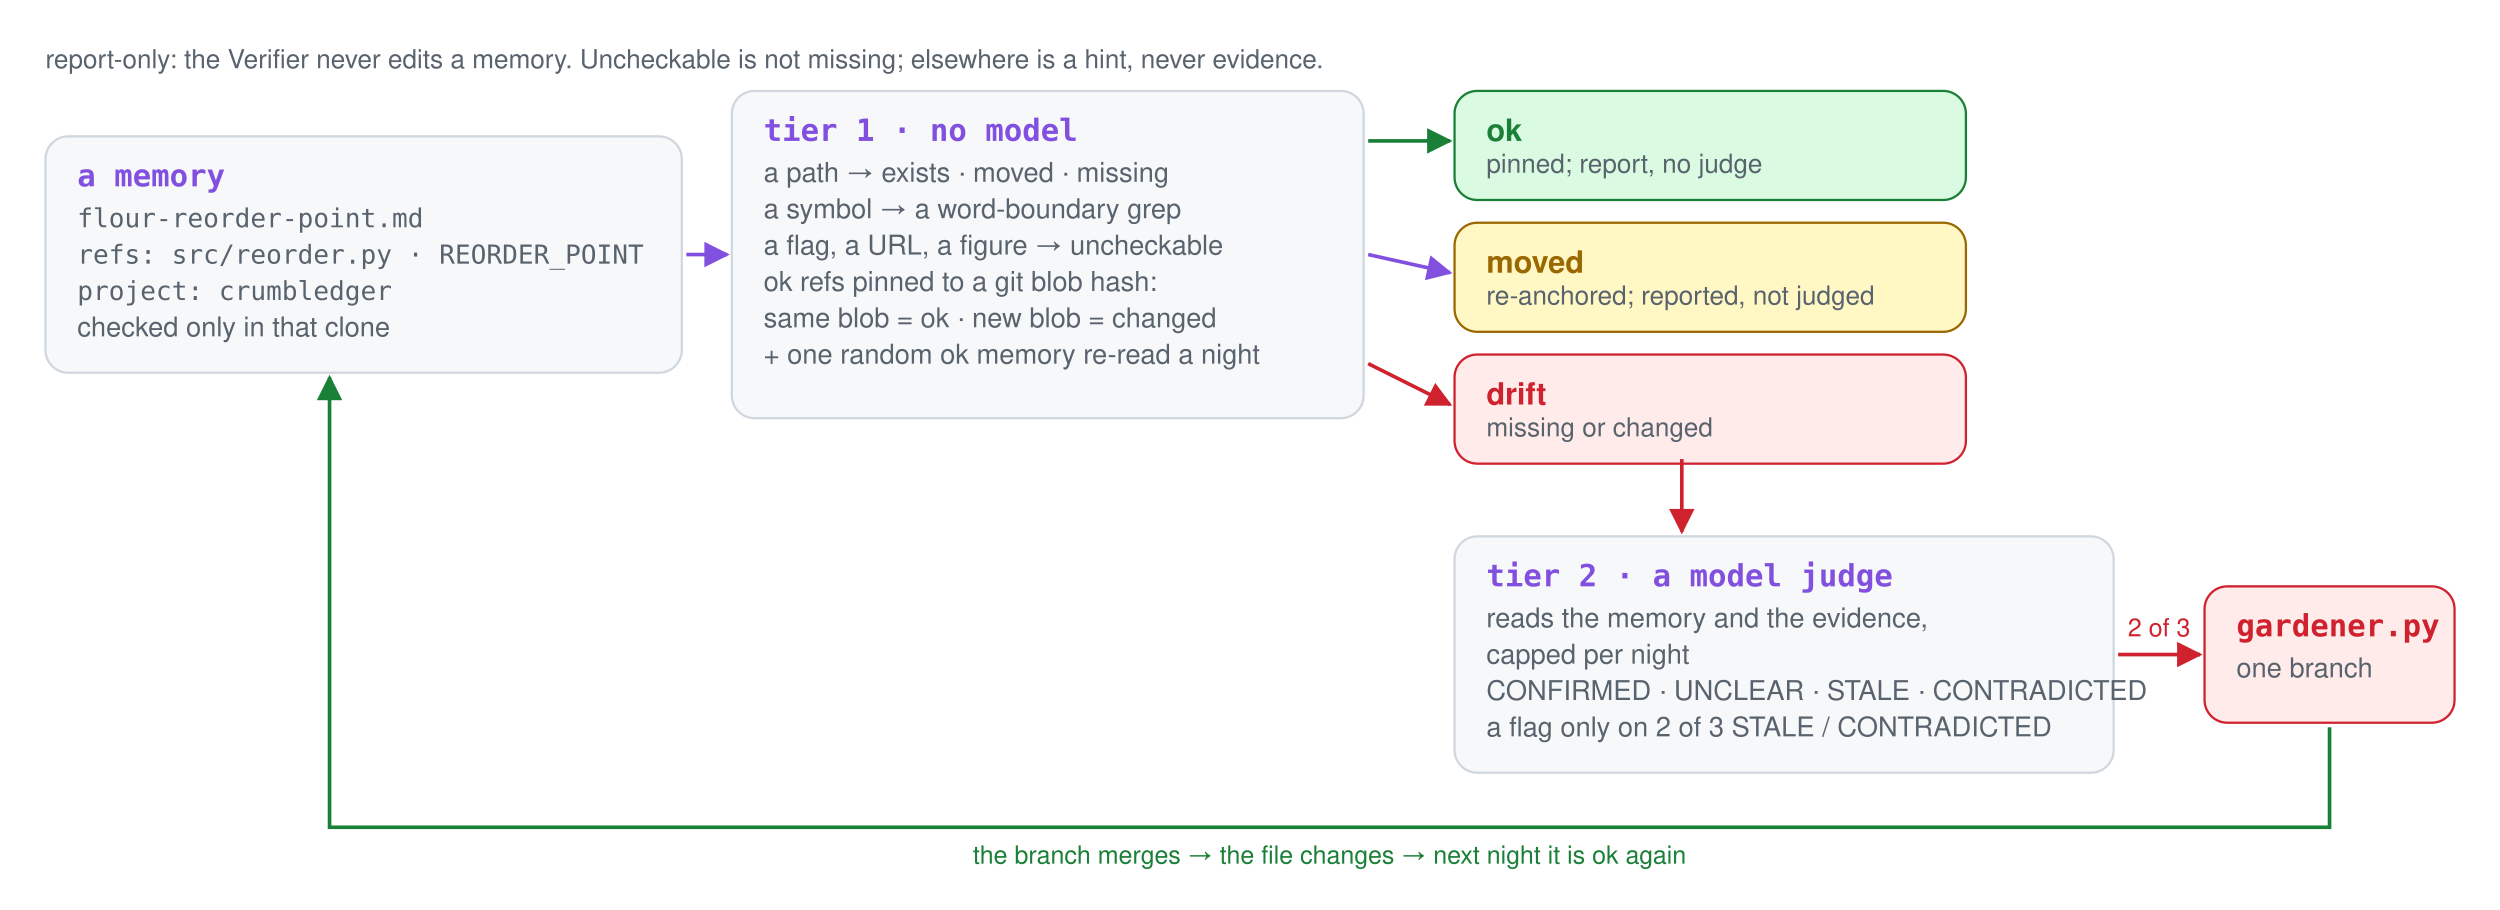
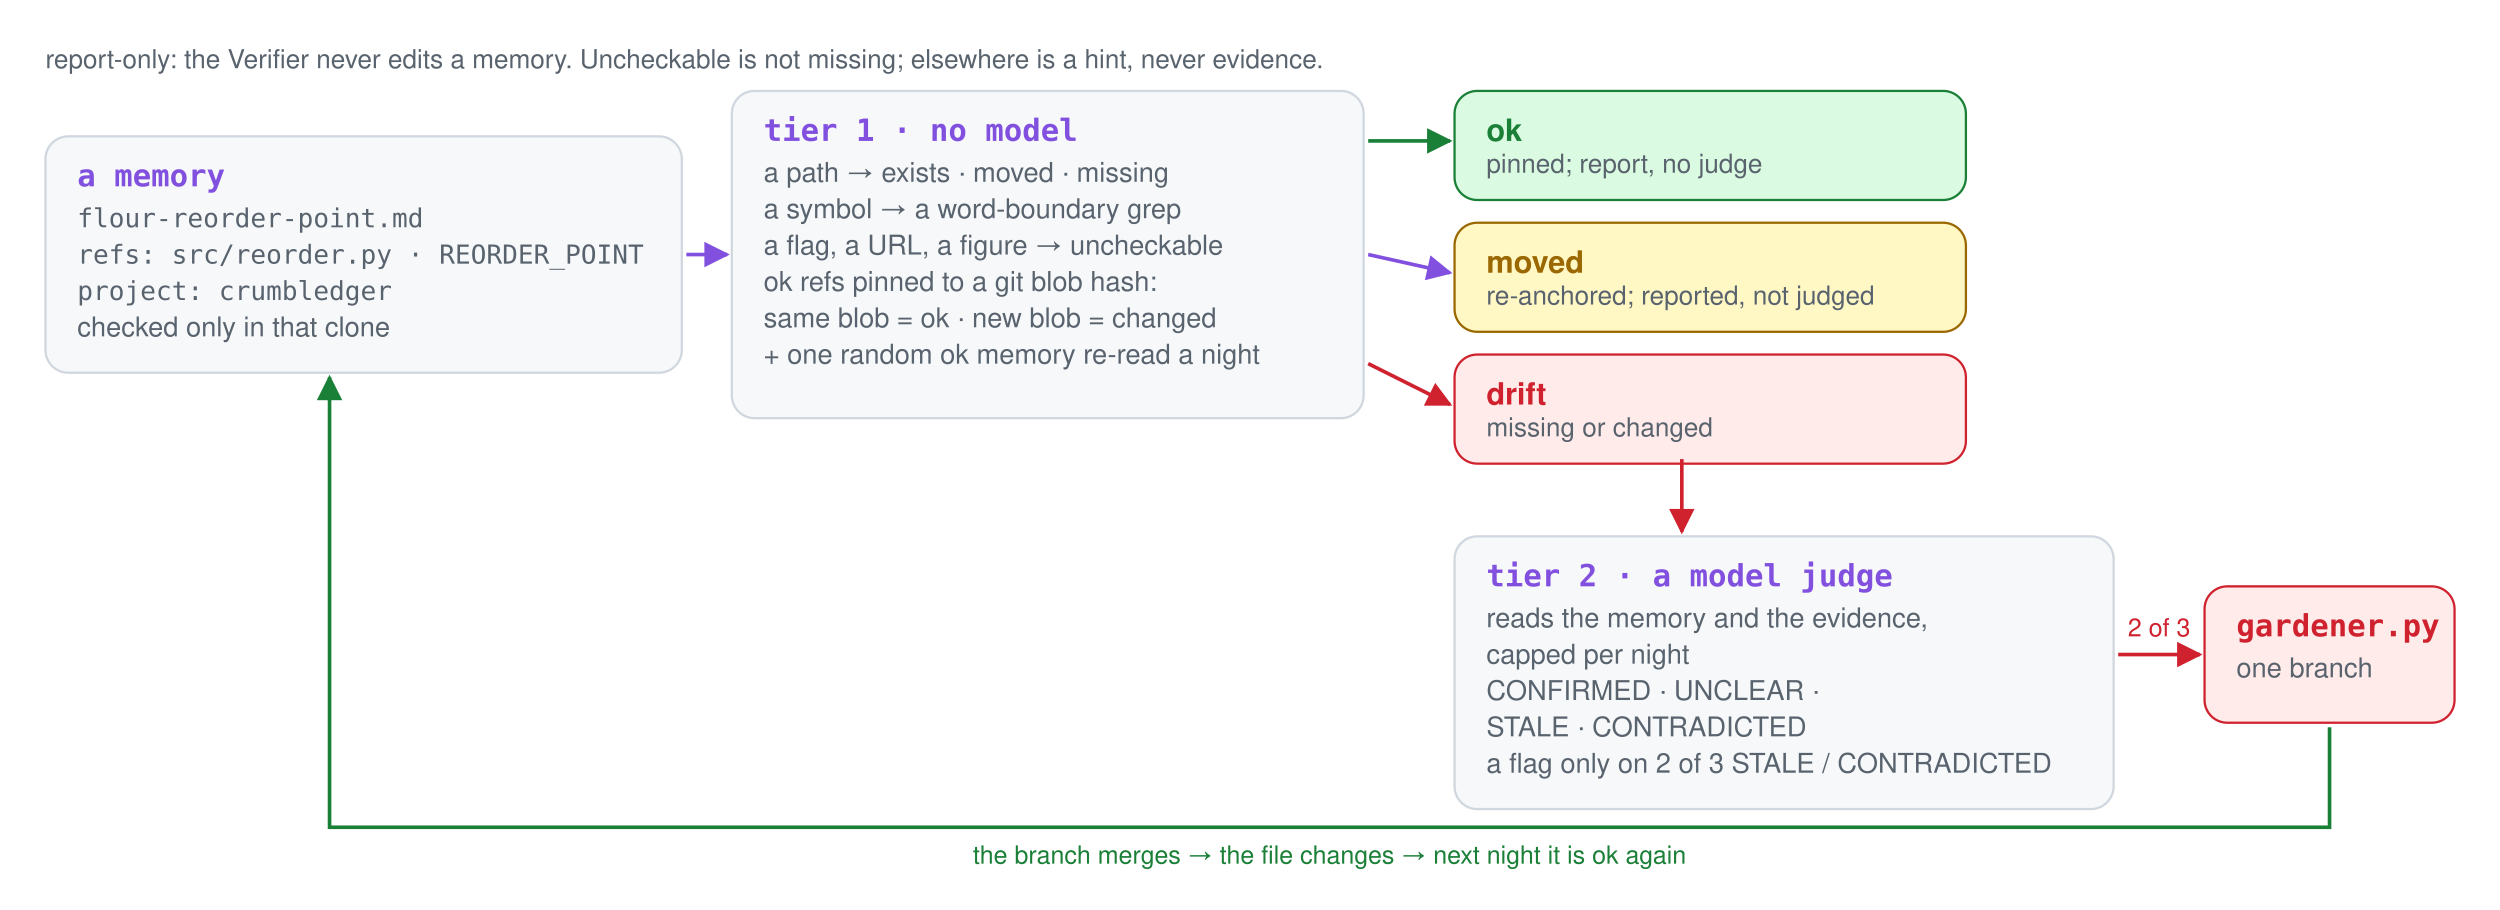
<svg xmlns="http://www.w3.org/2000/svg" width="1100" height="400" viewBox="0 0 1100 400" role="img" aria-label="The Verifier: tier 1 checks every reference with no model and pins ok references to a blob hash; moved references are re-anchored and reported, not judged; missing or changed references go to a model judge, and only a 2-of-3 STALE or CONTRADICTED verdict sends the memory to the Gardener's branch, whose merge makes it ok again.">
  <style>text{font-family:-apple-system,BlinkMacSystemFont,"Segoe UI",Helvetica,Arial,sans-serif}.m{font-family:ui-monospace,SFMono-Regular,Menlo,Consolas,monospace}</style>
  <defs>
    <marker id="a" viewBox="0 0 10 10" refX="9" refY="5" markerWidth="7" markerHeight="7" orient="auto-start-reverse">
      <path d="M0 0 L10 5 L0 10 z" fill="#8250df" />
    </marker>
    <marker id="g" viewBox="0 0 10 10" refX="9" refY="5" markerWidth="7" markerHeight="7" orient="auto-start-reverse">
      <path d="M0 0 L10 5 L0 10 z" fill="#1a7f37" />
    </marker>
    <marker id="r" viewBox="0 0 10 10" refX="9" refY="5" markerWidth="7" markerHeight="7" orient="auto-start-reverse">
      <path d="M0 0 L10 5 L0 10 z" fill="#cf222e" />
    </marker>
  </defs>
  <rect x="20" y="60" width="280" height="104" rx="10" fill="#f6f8fa" stroke="#d0d7de" />
  <text x="34" y="82" class="m" font-size="13.5" font-weight="600" fill="#8250df">a memory</text>
  <text x="34" y="100" class="m" font-size="11.5" fill="#59636e">flour-reorder-point.md</text>
  <text x="34" y="116" class="m" font-size="11.5" fill="#59636e">refs: src/reorder.py · REORDER_POINT</text>
  <text x="34" y="132" class="m" font-size="11.5" fill="#59636e">project: crumbledger</text>
  <text x="34" y="148" font-size="12" fill="#59636e">checked only in that clone</text>
  <rect x="322" y="40" width="278" height="144" rx="10" fill="#f6f8fa" stroke="#d0d7de" />
  <text x="336" y="62" class="m" font-size="13.5" font-weight="600" fill="#8250df">tier 1 · no model</text>
  <text x="336" y="80" font-size="12" fill="#59636e">a path → exists · moved · missing</text>
  <text x="336" y="96" font-size="12" fill="#59636e">a symbol → a word-boundary grep</text>
  <text x="336" y="112" font-size="12" fill="#59636e">a flag, a URL, a figure → uncheckable</text>
  <text x="336" y="128" font-size="12" fill="#59636e">ok refs pinned to a git blob hash:</text>
  <text x="336" y="144" font-size="12" fill="#59636e">same blob = ok · new blob = changed</text>
  <text x="336" y="160" font-size="12" fill="#59636e">+ one random ok memory re-read a night</text>
  <rect x="640" y="40" width="225" height="48" rx="10" fill="#dafbe1" stroke="#1a7f37" />
  <text x="654" y="62" font-size="13.5" font-weight="600" fill="#1a7f37">ok</text>
  <text x="654" y="76" font-size="11.5" fill="#59636e" text-anchor="start">pinned; report, no judge</text>
  <rect x="640" y="98" width="225" height="48" rx="10" fill="#fff8c5" stroke="#9a6700" />
  <text x="654" y="120" font-size="13.5" font-weight="600" fill="#9a6700">moved</text>
  <text x="654" y="134" font-size="11.5" fill="#59636e" text-anchor="start">re-anchored; reported, not judged</text>
  <rect x="640" y="156" width="225" height="48" rx="10" fill="#ffebe9" stroke="#cf222e" />
  <text x="654" y="178" font-size="13.5" font-weight="600" fill="#cf222e">drift</text>
  <text x="654" y="192" font-size="11.5" fill="#59636e" text-anchor="start">missing or changed</text>
-   <rect x="640" y="236" width="290" height="104" rx="10" fill="#f6f8fa" stroke="#d0d7de" />
+   <rect x="640" y="236" width="290" height="120" rx="10" fill="#f6f8fa" stroke="#d0d7de" />
  <text x="654" y="258" class="m" font-size="13.5" font-weight="600" fill="#8250df">tier 2 · a model judge</text>
  <text x="654" y="276" font-size="12" fill="#59636e">reads the memory and the evidence,</text>
  <text x="654" y="292" font-size="12" fill="#59636e">capped per night</text>
-   <text x="654" y="308" font-size="12" fill="#59636e">CONFIRMED · UNCLEAR · STALE · CONTRADICTED</text>
-   <text x="654" y="324" font-size="12" fill="#59636e">a flag only on 2 of 3 STALE / CONTRADICTED</text>
+   <text x="654" y="308" font-size="12" fill="#59636e">CONFIRMED · UNCLEAR ·</text>
+   <text x="654" y="324" font-size="12" fill="#59636e">STALE · CONTRADICTED</text>
+   <text x="654" y="340" font-size="12" fill="#59636e">a flag only on 2 of 3 STALE / CONTRADICTED</text>
  <rect x="970" y="258" width="110" height="60" rx="10" fill="#ffebe9" stroke="#cf222e" />
  <text x="984" y="280" class="m" font-size="13.5" font-weight="600" fill="#cf222e">gardener.py</text>
  <text x="984" y="298" font-size="12" fill="#59636e">one branch</text>
  <path d="M302 112 L320 112" fill="none" stroke="#8250df" stroke-width="1.6" marker-end="url(#a)" />
  <path d="M602 62 L638 62" fill="none" stroke="#1a7f37" stroke-width="1.6" marker-end="url(#g)" />
  <path d="M602 112 L638 120" fill="none" stroke="#8250df" stroke-width="1.6" marker-end="url(#a)" />
  <path d="M602 160 L638 178" fill="none" stroke="#cf222e" stroke-width="1.6" marker-end="url(#r)" />
  <path d="M740 202 L740 234" fill="none" stroke="#cf222e" stroke-width="1.6" marker-end="url(#r)" />
  <path d="M932 288 L968 288" fill="none" stroke="#cf222e" stroke-width="1.6" marker-end="url(#r)" />
  <text x="950" y="280" font-size="11" fill="#cf222e" text-anchor="middle">2 of 3</text>
  <path d="M1025 320 L1025 364 L145 364 L145 166" fill="none" stroke="#1a7f37" stroke-width="1.6" marker-end="url(#g)" />
  <text x="585" y="380" font-size="11" fill="#1a7f37" text-anchor="middle">the branch merges → the file changes → next night it is ok again</text>
  <text x="20" y="30" font-size="11.5" fill="#59636e" text-anchor="start">report-only: the Verifier never edits a memory. Uncheckable is not missing; elsewhere is a hint, never evidence.</text>
</svg>
